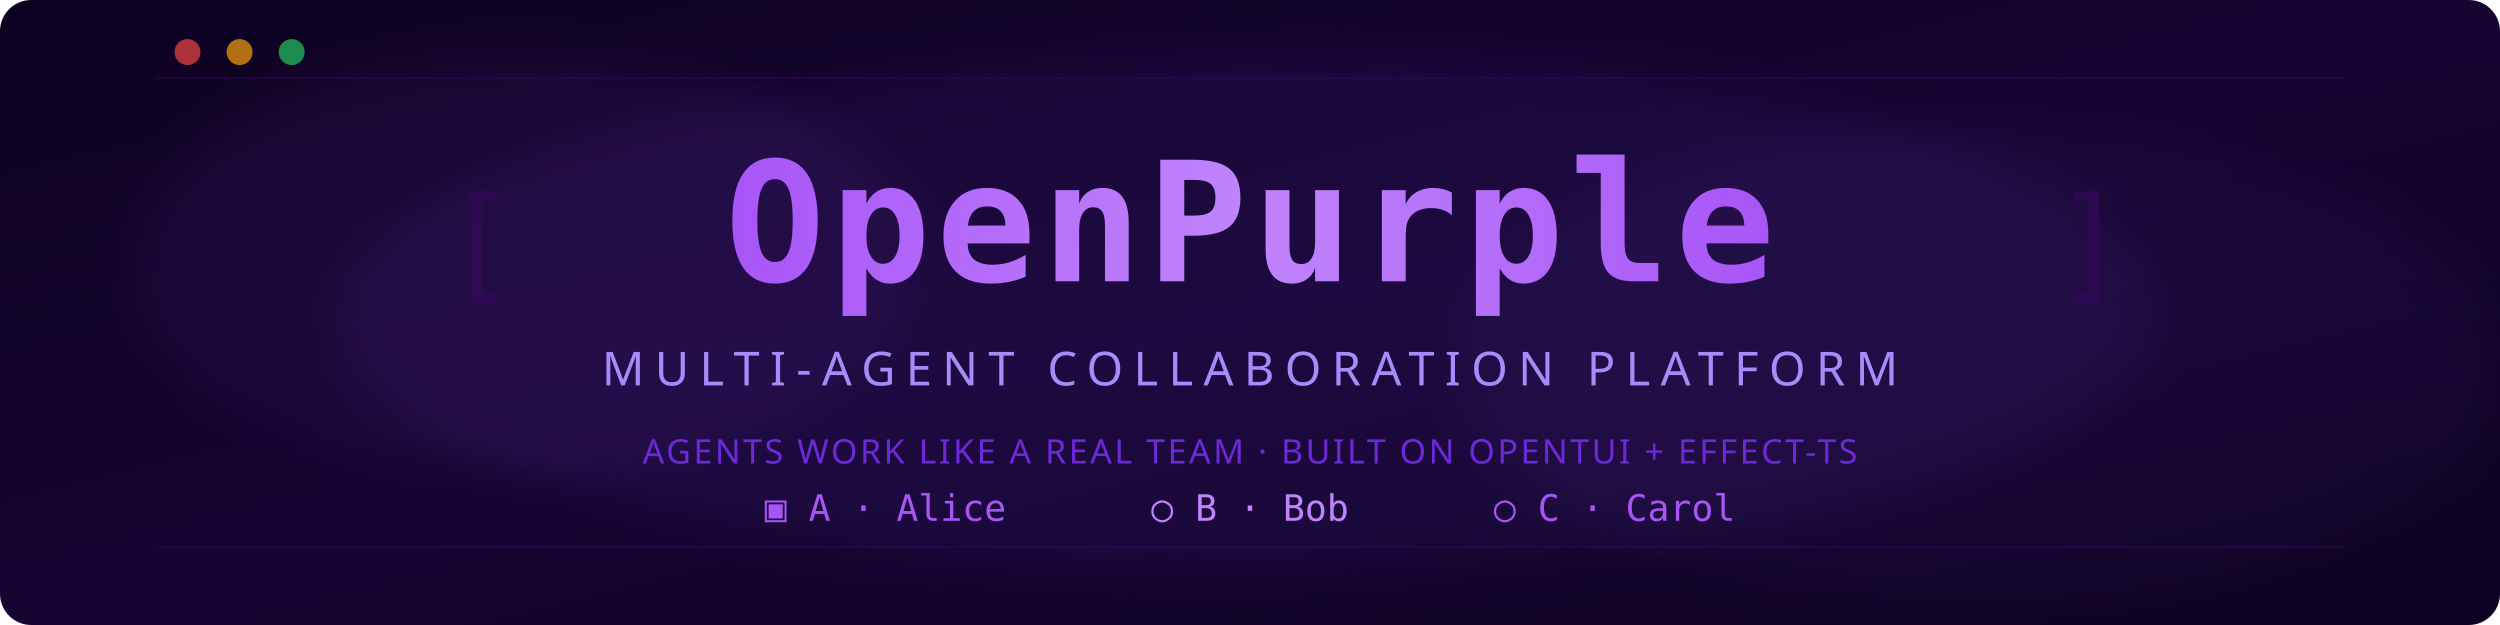
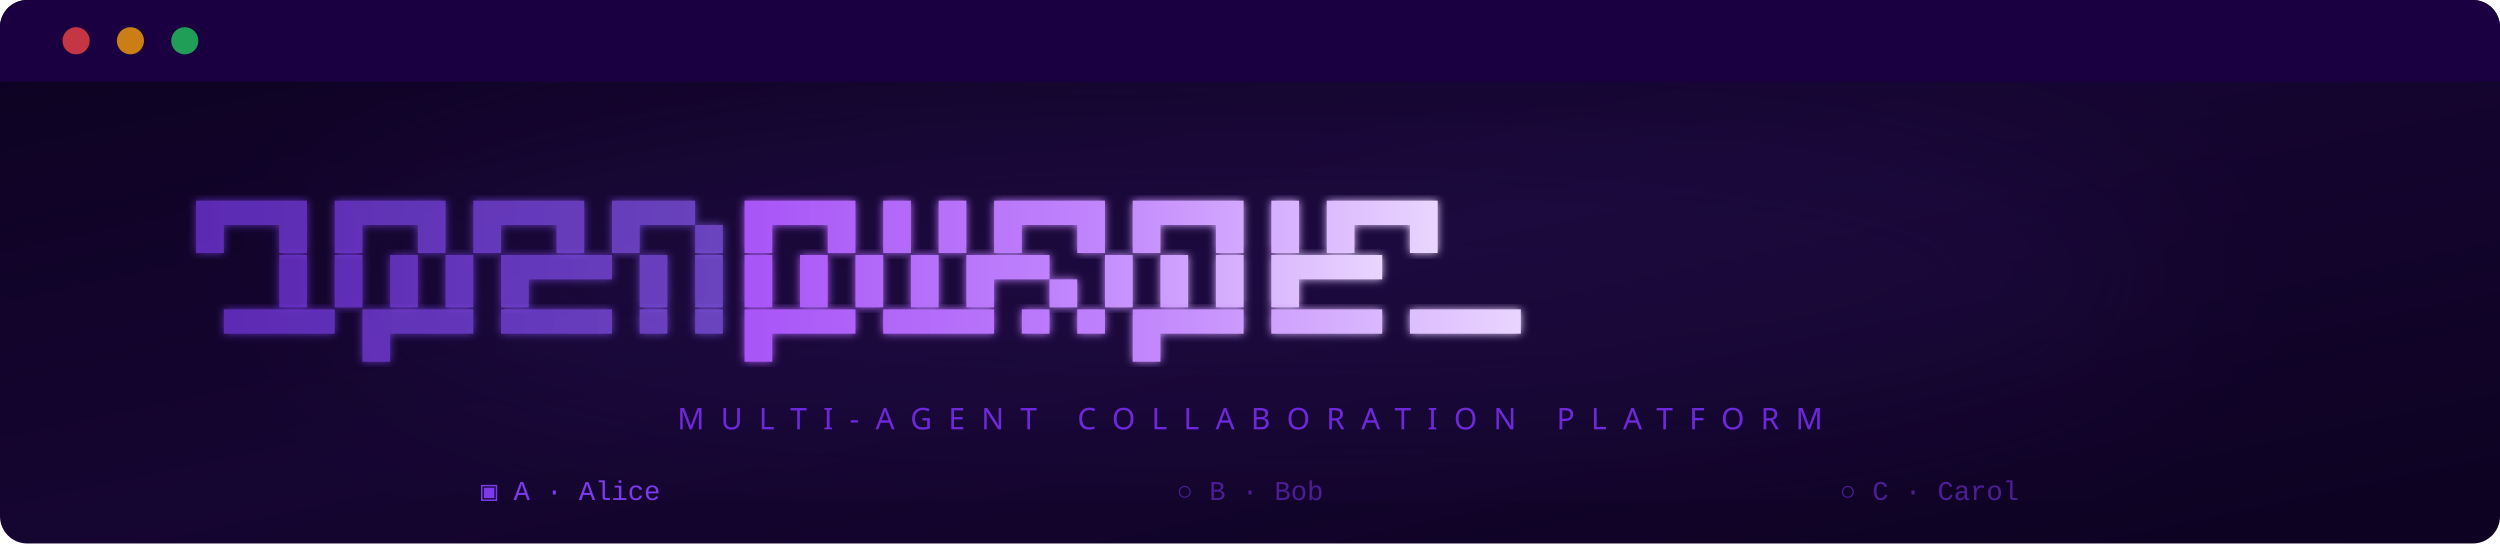
- <svg xmlns="http://www.w3.org/2000/svg" viewBox="0 0 960 240" width="960" height="240">
+ <svg xmlns="http://www.w3.org/2000/svg" viewBox="0 0 920 200" width="920" height="200">
  <defs>
    <linearGradient id="bg" x1="0" y1="0" x2="1" y2="1">
      <stop offset="0%" stop-color="#0d0221" />
      <stop offset="50%" stop-color="#150531" />
      <stop offset="100%" stop-color="#0d0221" />
    </linearGradient>
-     <linearGradient id="purple" x1="0" y1="0" x2="1" y2="0">
-       <stop offset="0%" stop-color="#a855f7" />
-       <stop offset="50%" stop-color="#c084fc" />
-       <stop offset="100%" stop-color="#a855f7" />
-     </linearGradient>
-     <linearGradient id="accent" x1="0" y1="0" x2="1" y2="0">
+     <linearGradient id="leftG" x1="0" y1="0" x2="1" y2="0">
      <stop offset="0%" stop-color="#7c3aed" />
      <stop offset="100%" stop-color="#8b5cf6" />
    </linearGradient>
-     <linearGradient id="glow" x1="0.5" y1="0" x2="0.5" y2="1">
-       <stop offset="0%" stop-color="#c084fc" stop-opacity="0.8" />
-       <stop offset="100%" stop-color="#7c3aed" stop-opacity="0.2" />
+     <linearGradient id="rightG" x1="0" y1="0" x2="1" y2="0">
+       <stop offset="0%" stop-color="#a855f7" />
+       <stop offset="50%" stop-color="#c084fc" />
+       <stop offset="100%" stop-color="#e9d5ff" />
    </linearGradient>
-     <filter id="blur">
-       <feGaussianBlur stdDeviation="3" />
+     <filter id="glow">
+       <feGaussianBlur stdDeviation="1.5" result="blur" />
+       <feMerge>
+         <feMergeNode in="blur" />
+         <feMergeNode in="SourceGraphic" />
+       </feMerge>
    </filter>
-     <filter id="soft">
-       <feGaussianBlur stdDeviation="8" />
+     <filter id="ambient">
+       <feGaussianBlur stdDeviation="30" />
    </filter>
  </defs>
-   <rect width="960" height="240" fill="url(#bg)" rx="12" />
-   <ellipse cx="480" cy="120" rx="350" ry="100" fill="#7c3aed" opacity="0.08" filter="url(#soft)" />
-   <ellipse cx="200" cy="100" rx="150" ry="80" fill="#a855f7" opacity="0.06" filter="url(#soft)" />
-   <ellipse cx="760" cy="140" rx="200" ry="90" fill="#8b5cf6" opacity="0.05" filter="url(#soft)" />
-   <line x1="60" y1="30" x2="900" y2="30" stroke="#3b0764" stroke-width="0.5" opacity="0.5" />
-   <line x1="60" y1="210" x2="900" y2="210" stroke="#3b0764" stroke-width="0.5" opacity="0.5" />
-   <circle cx="72" cy="20" r="5" fill="#ef4444" opacity="0.7" />
-   <circle cx="92" cy="20" r="5" fill="#f59e0b" opacity="0.7" />
-   <circle cx="112" cy="20" r="5" fill="#22c55e" opacity="0.7" />
-   <text x="480" y="108" text-anchor="middle" font-family="system-ui, monospace" font-size="64" font-weight="900" letter-spacing="2" fill="url(#purple)">OpenPurple</text>
-   <text x="480" y="148" text-anchor="middle" font-family="system-ui, sans-serif" font-size="18" fill="#a78bfa" letter-spacing="4">MULTI-AGENT COLLABORATION PLATFORM</text>
-   <text x="480" y="178" text-anchor="middle" font-family="system-ui, sans-serif" font-size="13" fill="#6d28d9" letter-spacing="1">AGENTS WORK LIKE A REAL TEAM · BUILT ON OPENTUI + EFFECT-TS</text>
-   <text x="170" y="110" font-family="monospace" font-size="48" fill="#3b0764" opacity="0.5">[</text>
-   <text x="788" y="110" font-family="monospace" font-size="48" fill="#3b0764" opacity="0.5">]</text>
-   <text x="340" y="200" text-anchor="middle" font-family="monospace" font-size="14" fill="#a855f7">▣ A · Alice</text>
-   <text x="480" y="200" text-anchor="middle" font-family="monospace" font-size="14" fill="#c084fc">○ B · Bob</text>
-   <text x="620" y="200" text-anchor="middle" font-family="monospace" font-size="14" fill="#a855f7">○ C · Carol</text>
+   <rect width="920" height="200" fill="url(#bg)" rx="10" />
+   <ellipse cx="460" cy="100" rx="340" ry="70" fill="#7c3aed" opacity="0.07" filter="url(#ambient)" />
+   <rect x="0" y="0" width="920" height="30" fill="#1a0040" rx="10" />
+   <rect x="0" y="15" width="920" height="15" fill="#1a0040" />
+   <circle cx="28" cy="15" r="5" fill="#ef4444" opacity="0.8" />
+   <circle cx="48" cy="15" r="5" fill="#f59e0b" opacity="0.8" />
+   <circle cx="68" cy="15" r="5" fill="#22c55e" opacity="0.8" />
+   <text x="266" y="88" text-anchor="end" font-family="'Courier New', monospace" font-size="17" fill="url(#leftG)" opacity="0.7" filter="url(#glow)">█▀▀█ █▀▀█ █▀▀█ █▀▀▄</text>
+   <text x="266" y="108" text-anchor="end" font-family="'Courier New', monospace" font-size="17" fill="url(#leftG)" opacity="0.7" filter="url(#glow)">█  █ █  █ █▀▀▀ █  █</text>
+   <text x="266" y="128" text-anchor="end" font-family="'Courier New', monospace" font-size="17" fill="url(#leftG)" opacity="0.7" filter="url(#glow)">▀▀▀▀ █▀▀▀ ▀▀▀▀ ▀  ▀</text>
+   <text x="274" y="88" text-anchor="start" font-family="'Courier New', monospace" font-size="17" font-weight="bold" fill="url(#rightG)" filter="url(#glow)">█▀▀█ █  █ █▀▀█ █▀▀█ █    █▀▀█</text>
+   <text x="274" y="108" text-anchor="start" font-family="'Courier New', monospace" font-size="17" font-weight="bold" fill="url(#rightG)" filter="url(#glow)">█  █ █  █ █▀▀▄ █  █ █    █▀▀▀</text>
+   <text x="274" y="128" text-anchor="start" font-family="'Courier New', monospace" font-size="17" font-weight="bold" fill="url(#rightG)" filter="url(#glow)">█▀▀▀ ▀▀▀▀ ▀  ▀ █▀▀▀ ▀▀▀▀ ▀▀▀▀</text>
+   <text x="460" y="158" text-anchor="middle" font-family="system-ui, 'Segoe UI', sans-serif" font-size="11" fill="#6d28d9" letter-spacing="6">MULTI-AGENT COLLABORATION PLATFORM</text>
+   <text x="210" y="184" text-anchor="middle" font-family="'Courier New', monospace" font-size="10" fill="#7c3aed">▣ A · Alice</text>
+   <text x="460" y="184" text-anchor="middle" font-family="'Courier New', monospace" font-size="10" fill="#4c1d95">○ B · Bob</text>
+   <text x="710" y="184" text-anchor="middle" font-family="'Courier New', monospace" font-size="10" fill="#4c1d95">○ C · Carol</text>
</svg>
